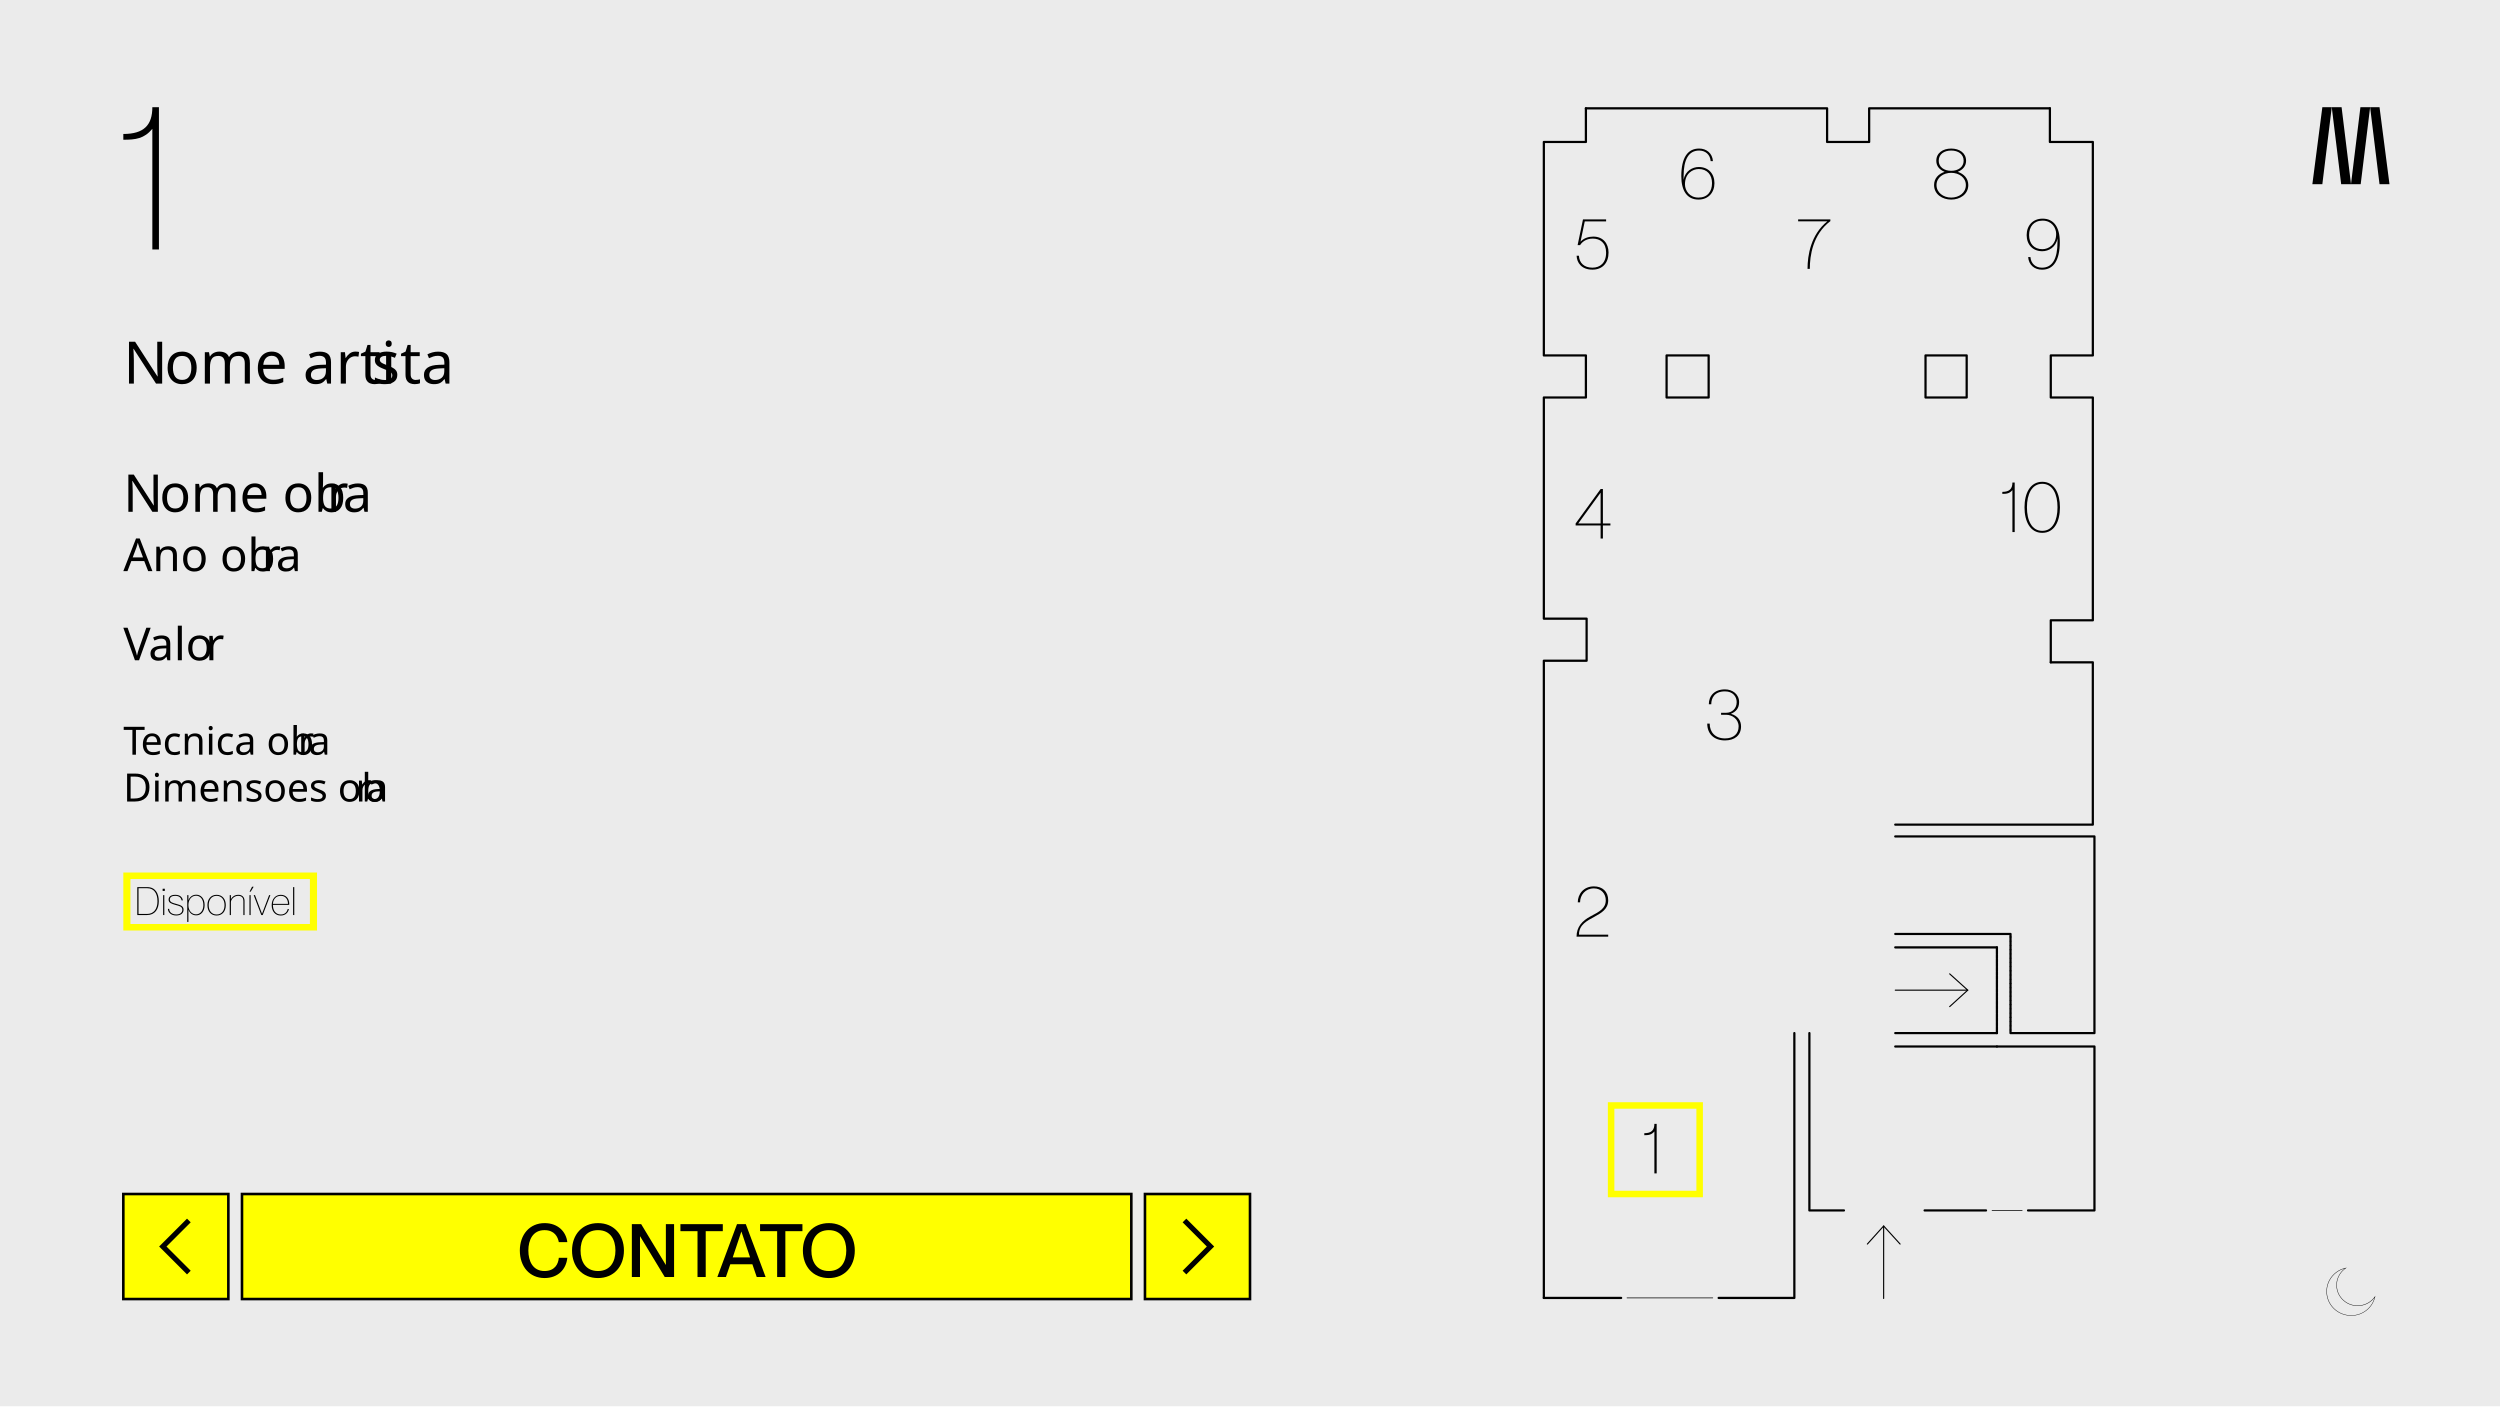
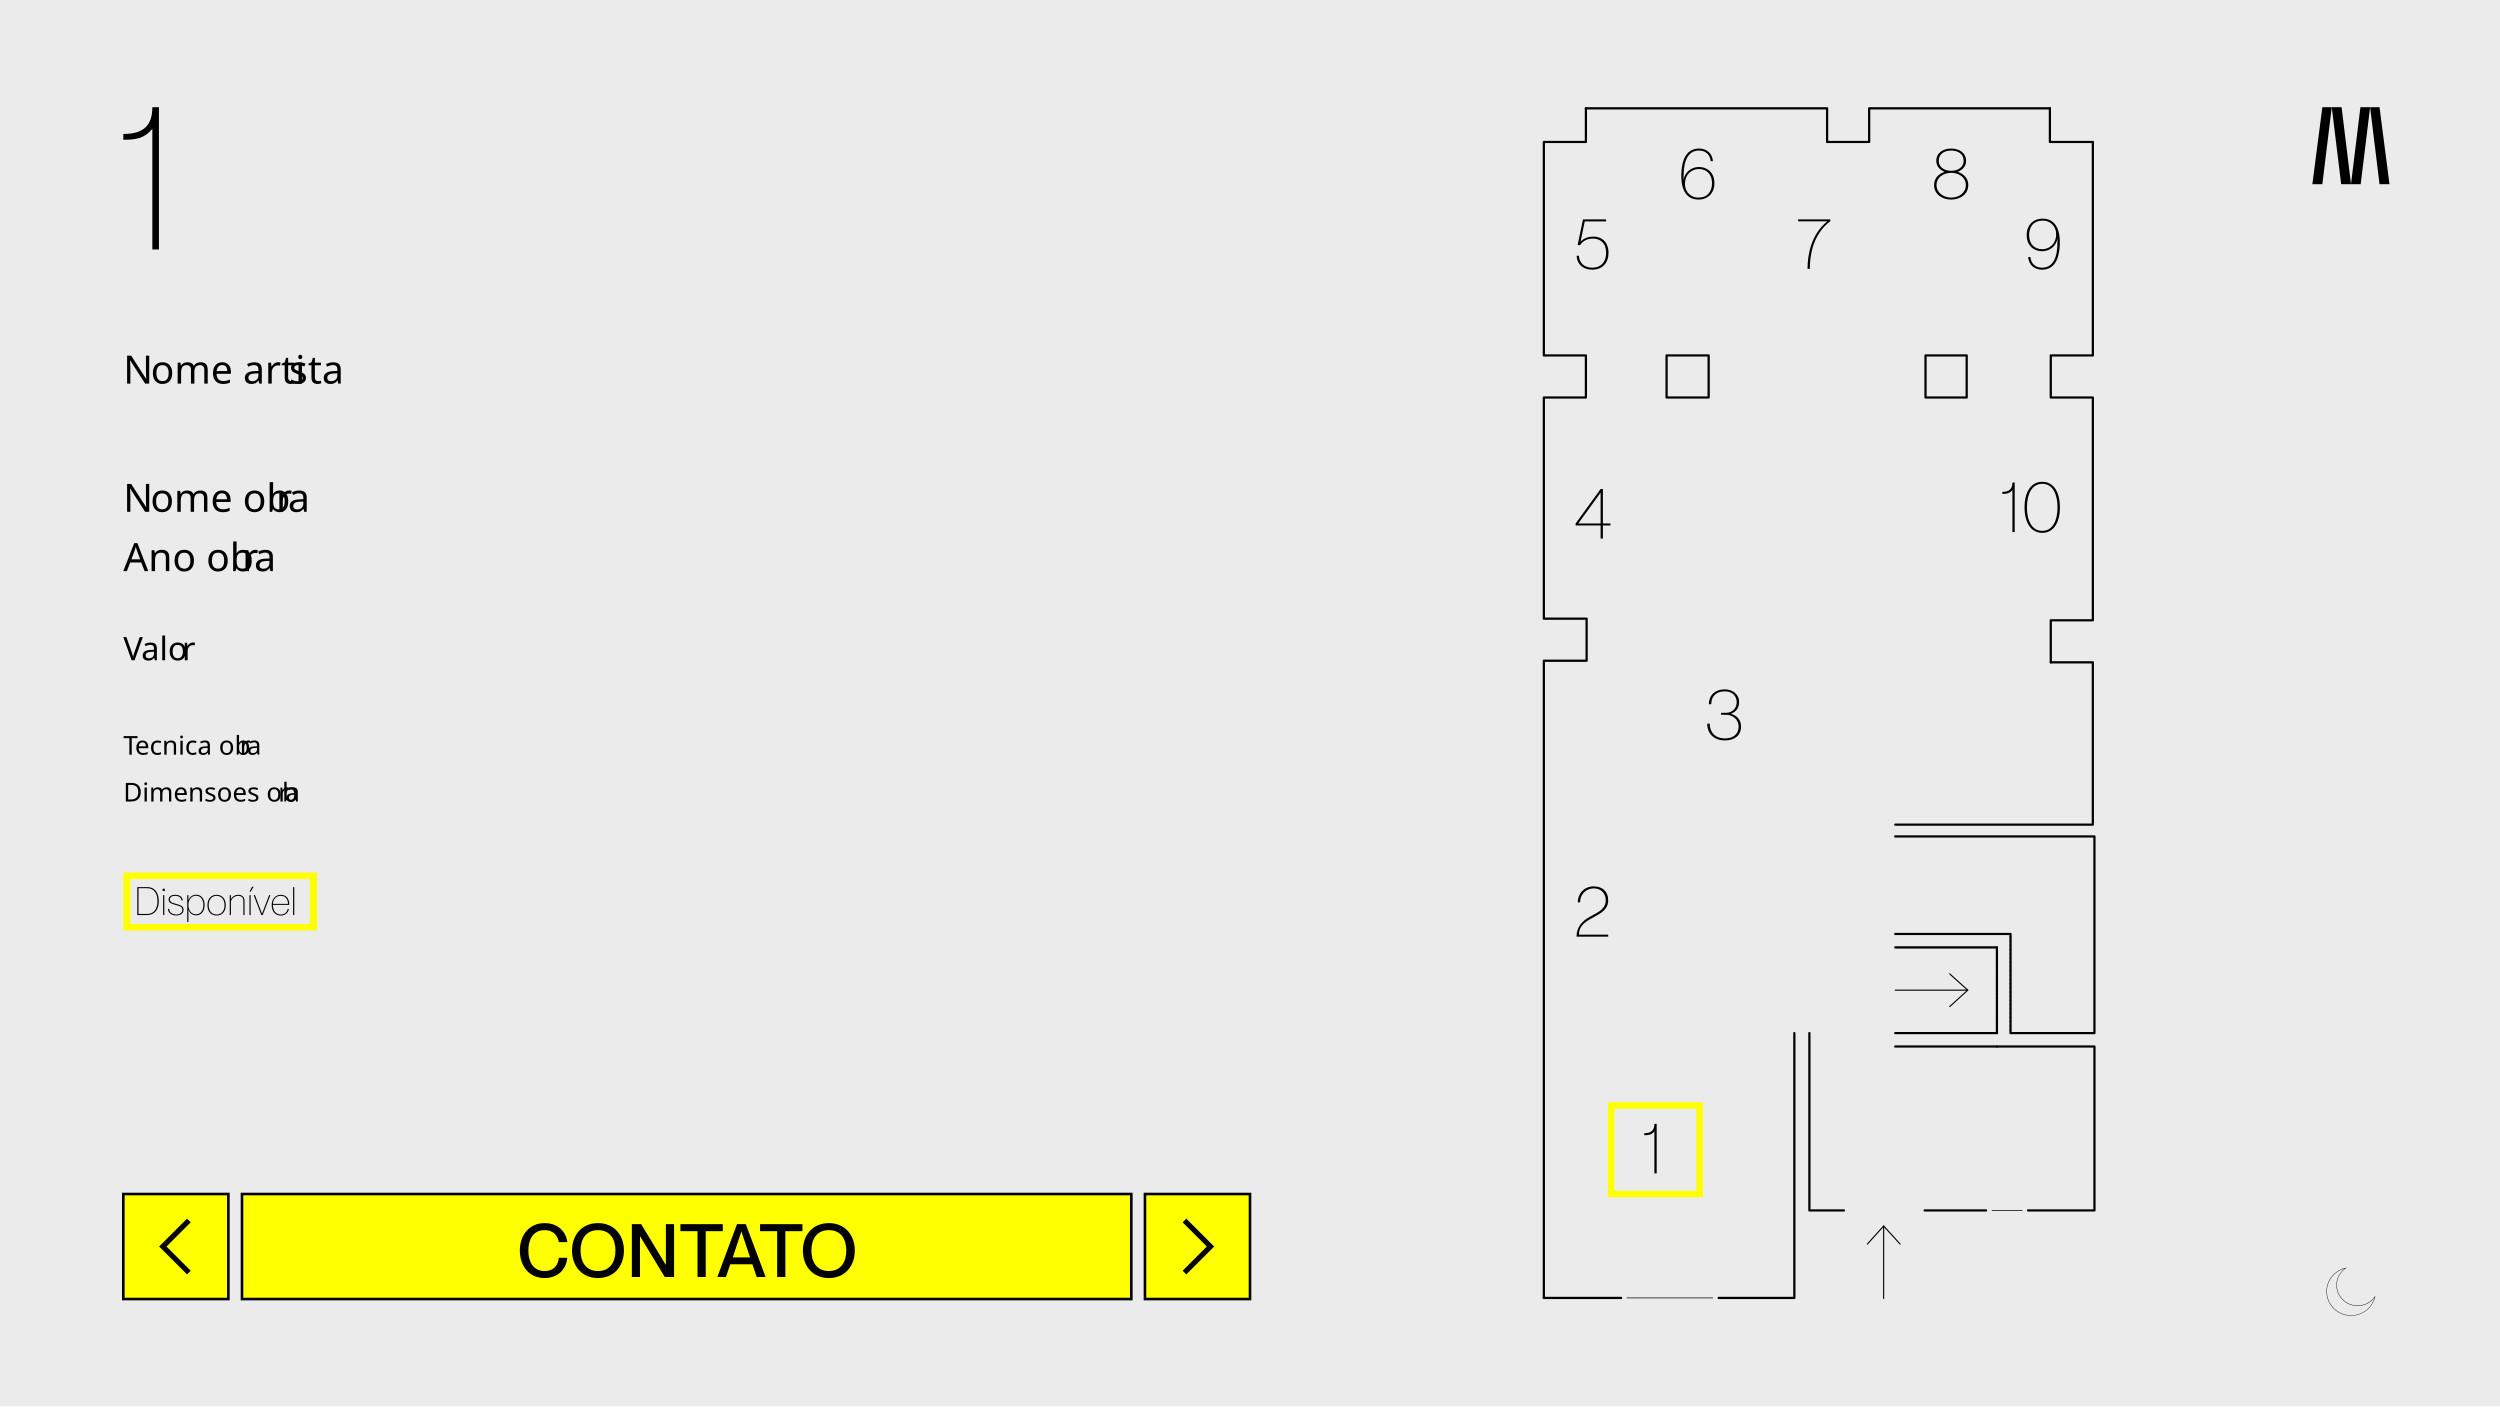
<svg xmlns="http://www.w3.org/2000/svg" id="Camada_1" data-name="Camada 1" viewBox="0 0 1920 1080">
  <defs>
    <style>
      .cls-1 {
+         font-family: PPNeueMontreal-Medium, 'PP Neue Montreal';
+         font-weight: 500;
+       }
+ 
+       .cls-1, .cls-2 {
+         font-size: 30px;
+       }
+ 
+       .cls-3 {
+         letter-spacing: -.07em;
+       }
+ 
+       .cls-4 {
+         font-family: PPNeueMontreal-Thin, 'PP Neue Montreal';
+         font-size: 20px;
+         font-weight: 200;
+       }
+ 
+       .cls-5 {
        letter-spacing: -.02em;
      }

-       .cls-2 {
-         letter-spacing: -.01em;
-       }
- 
-       .cls-3 {
-         font-family: PPNeueMontreal-Medium, 'PP Neue Montreal';
-         font-size: 45px;
-         font-weight: 500;
-       }
- 
-       .cls-4 {
+       .cls-6 {
        letter-spacing: -.12em;
-       }
- 
-       .cls-5 {
-         font-size: 40px;
-       }
- 
-       .cls-5, .cls-6 {
-         font-family: PPNeueMontreal-Book, 'PP Neue Montreal';
      }

      .cls-7 {
        letter-spacing: -.03em;
      }

      .cls-8 {
        letter-spacing: -.02em;
      }

      .cls-9 {
+         font-size: 25px;
+       }
+ 
+       .cls-9, .cls-2 {
+         font-family: PPNeueMontreal-Book, 'PP Neue Montreal';
+       }
+ 
+       .cls-10 {
        stroke-width: 2px;
      }

-       .cls-9, .cls-10 {
+       .cls-10, .cls-11 {
        stroke: #000;
      }

-       .cls-9, .cls-10, .cls-11 {
+       .cls-10, .cls-11, .cls-12 {
        stroke-miterlimit: 10;
      }

-       .cls-9, .cls-12 {
+       .cls-10, .cls-13 {
        fill: #ff0;
-       }
- 
-       .cls-13 {
-         font-family: PPNeueMontreal-Thin, 'PP Neue Montreal';
-         font-size: 30px;
-         font-weight: 200;
      }

      .cls-14 {
        letter-spacing: 0em;
      }

-       .cls-6 {
-         font-size: 35px;
-       }
- 
-       .cls-10 {
+       .cls-15 {
+         letter-spacing: 0em;
+       }
+ 
+       .cls-11 {
        stroke-width: 4px;
      }

-       .cls-10, .cls-11 {
+       .cls-11, .cls-12 {
        fill: none;
      }

-       .cls-15 {
-         letter-spacing: -.07em;
-       }
- 
      .cls-16 {
-         letter-spacing: -.02em;
+         letter-spacing: -.01em;
      }

      .cls-17 {
-         letter-spacing: 0em;
-       }
- 
-       .cls-18 {
        fill: #ebebeb;
      }

-       .cls-19 {
-         letter-spacing: 0em;
-       }
- 
-       .cls-20 {
-         letter-spacing: 0em;
-       }
- 
-       .cls-11 {
+       .cls-12 {
        stroke: #ff0;
        stroke-width: 5px;
      }
    </style>
  </defs>
-   <rect class="cls-18" y="0" width="1920" height="1080" />
-   <text class="cls-5" transform="translate(94.71 393.07)">
-     <tspan class="cls-17" x="0" y="0">N</tspan>
-     <tspan x="27.72" y="0">ome ob</tspan>
-     <tspan class="cls-8" x="156.4" y="0">r</tspan>
-     <tspan x="168.56" y="0">a</tspan>
-   </text>
-   <text class="cls-6" transform="translate(94.71 438.62)">
+   <rect class="cls-17" y="0" width="1920" height="1080" />
+   <text class="cls-2" transform="translate(94.71 393.07)">
+     <tspan class="cls-14" x="0" y="0">N</tspan>
+     <tspan x="20.79" y="0">ome ob</tspan>
+     <tspan class="cls-8" x="117.3" y="0">r</tspan>
+     <tspan x="126.42" y="0">a</tspan>
+   </text>
+   <text class="cls-2" transform="translate(94.71 438.62)">
    <tspan x="0" y="0">Ano ob</tspan>
-     <tspan class="cls-16" x="106.54" y="0">r</tspan>
-     <tspan class="cls-20" x="117.18" y="0">a</tspan>
-   </text>
-   <text class="cls-13" transform="translate(94.71 579.61)">
-     <tspan class="cls-4" x="0" y="0">T</tspan>
-     <tspan x="13.35" y="0">ecnica ob</tspan>
-     <tspan class="cls-7" x="134.07" y="0">r</tspan>
-     <tspan x="142.23" y="0">a</tspan>
-   </text>
-   <text class="cls-13" transform="translate(94.71 615.56)">
+     <tspan class="cls-8" x="91.32" y="0">r</tspan>
+     <tspan x="100.44" y="0">a</tspan>
+   </text>
+   <text class="cls-4" transform="translate(94.71 579.61)">
+     <tspan class="cls-6" x="0" y="0">T</tspan>
+     <tspan x="8.9" y="0">ecnica ob</tspan>
+     <tspan class="cls-7" x="89.38" y="0">r</tspan>
+     <tspan x="94.82" y="0">a</tspan>
+   </text>
+   <text class="cls-4" transform="translate(94.71 615.56)">
    <tspan x="0" y="0">Dimensoes ob</tspan>
-     <tspan class="cls-7" x="178.44" y="0">r</tspan>
-     <tspan x="186.6" y="0">a</tspan>
-   </text>
-   <text class="cls-3" transform="translate(94.71 294.59)">
-     <tspan class="cls-2" x="0" y="0">N</tspan>
-     <tspan x="31.54" y="0">ome arti</tspan>
-     <tspan class="cls-19" x="190.89" y="0">s</tspan>
-     <tspan x="212.58" y="0">ta</tspan>
+     <tspan class="cls-7" x="118.96" y="0">r</tspan>
+     <tspan x="124.4" y="0">a</tspan>
+   </text>
+   <text class="cls-1" transform="translate(94.71 294.59)">
+     <tspan class="cls-16" x="0" y="0">N</tspan>
+     <tspan x="21.03" y="0">ome arti</tspan>
+     <tspan class="cls-15" x="127.26" y="0">s</tspan>
+     <tspan x="141.72" y="0">ta</tspan>
  </text>
  <g>
    <path d="M1607.29,634.17h-151.72c-.47,0-.86-.38-.86-.86s.38-.86.86-.86h150.86v-122.93h-31.44c-.47,0-.86-.38-.86-.86s.38-.86.86-.86h32.29c.47,0,.86.38.86.86v124.65c0,.47-.38.86-.86.86Z" />
    <path d="M1533.63,794.28h-78.06c-.47,0-.86-.38-.86-.86s.38-.86.86-.86h78.06c.47,0,.86.38.86.86s-.38.86-.86.86Z" />
    <path d="M1533.63,804.58h-78.06c-.47,0-.86-.38-.86-.86s.38-.86.86-.86h78.06c.47,0,.86.38.86.86s-.38.86-.86.86Z" />
    <path d="M1510.41,306.13h-31.61c-.47,0-.86-.38-.86-.86v-32.3c0-.47.38-.86.86-.86h31.61c.47,0,.86.38.86.86v32.3c0,.47-.38.86-.86.86ZM1479.66,304.42h29.89v-30.58h-29.89v30.58Z" />
    <path d="M1312.24,306.13h-32.3c-.47,0-.86-.38-.86-.86v-32.3c0-.47.38-.86.86-.86h32.3c.47,0,.86.38.86.86v32.3c0,.47-.38.86-.86.86ZM1280.8,304.42h30.58v-30.58h-30.58v30.58Z" />
    <path d="M1416.13,930.47h-26.52c-.47,0-.86-.38-.86-.86v-136.19c0-.47.38-.86.86-.86s.86.38.86.86v135.33h25.66c.47,0,.86.38.86.86s-.38.86-.86.86Z" />
    <path d="M1378.06,997.67h-58.13c-.47,0-.86-.38-.86-.86s.38-.86.86-.86h57.27v-202.53c0-.47.38-.86.86-.86s.86.38.86.86v203.39c0,.47-.38.86-.86.86Z" />
    <path d="M1245.03,997.67h-59.37c-.47,0-.86-.38-.86-.86s.38-.86.86-.86h59.37c.47,0,.86.38.86.86s-.38.86-.86.86Z" />
    <path d="M1533.63,728.45h-78.06c-.47,0-.86-.38-.86-.86s.38-.86.86-.86h78.06c.47,0,.86.38.86.86s-.38.86-.86.86Z" />
    <path d="M1544.08,720.2c-.47,0-.86-.38-.86-.86v-1.2h-87.64c-.47,0-.86-.38-.86-.86s.38-.86.86-.86h88.5c.47,0,.86.38.86.86v2.06c0,.47-.38.86-.86.86Z" />
    <path d="M1544.08,723.36c-.47,0-.86-.38-.86-.86v-2.61c0-.47.38-.86.86-.86s.86.38.86.86v2.61c0,.47-.38.86-.86.86Z" />
    <path d="M1544.08,726.66c-.47,0-.86-.38-.86-.86v-2.61c0-.47.38-.86.86-.86s.86.38.86.86v2.61c0,.47-.38.86-.86.86Z" />
    <path d="M1544.08,729.96c-.47,0-.86-.38-.86-.86v-2.61c0-.47.38-.86.86-.86s.86.38.86.86v2.61c0,.47-.38.86-.86.86Z" />
    <path d="M1544.08,733.12c-.47,0-.86-.38-.86-.86v-2.61c0-.47.38-.86.86-.86s.86.38.86.86v2.61c0,.47-.38.86-.86.86Z" />
    <path d="M1544.08,736.42c-.47,0-.86-.38-.86-.86v-2.61c0-.47.38-.86.86-.86s.86.38.86.86v2.61c0,.47-.38.86-.86.86Z" />
    <path d="M1544.08,739.58c-.47,0-.86-.38-.86-.86v-2.47c0-.47.38-.86.86-.86s.86.38.86.86v2.47c0,.47-.38.86-.86.86Z" />
    <path d="M1544.08,742.88c-.47,0-.86-.38-.86-.86v-2.61c0-.47.38-.86.86-.86s.86.38.86.86v2.61c0,.47-.38.86-.86.86Z" />
    <path d="M1544.08,746.18c-.47,0-.86-.38-.86-.86v-2.61c0-.47.38-.86.86-.86s.86.38.86.86v2.61c0,.47-.38.86-.86.86Z" />
    <path d="M1544.08,749.34c-.47,0-.86-.38-.86-.86v-2.61c0-.47.38-.86.86-.86s.86.38.86.86v2.61c0,.47-.38.86-.86.86Z" />
    <path d="M1544.08,752.63c-.47,0-.86-.38-.86-.86v-2.61c0-.47.38-.86.86-.86s.86.38.86.86v2.61c0,.47-.38.86-.86.86Z" />
    <path d="M1544.08,755.93c-.47,0-.86-.38-.86-.86v-2.61c0-.47.38-.86.86-.86s.86.38.86.86v2.61c0,.47-.38.86-.86.86Z" />
    <path d="M1544.08,759.09c-.47,0-.86-.38-.86-.86v-2.61c0-.47.38-.86.86-.86s.86.38.86.86v2.61c0,.47-.38.86-.86.86Z" />
    <path d="M1544.08,762.39c-.47,0-.86-.38-.86-.86v-2.61c0-.47.38-.86.86-.86s.86.38.86.86v2.61c0,.47-.38.86-.86.86Z" />
    <path d="M1544.08,765.55c-.47,0-.86-.38-.86-.86v-2.47c0-.47.38-.86.86-.86s.86.38.86.86v2.47c0,.47-.38.86-.86.86Z" />
    <path d="M1544.08,768.85c-.47,0-.86-.38-.86-.86v-2.61c0-.47.38-.86.86-.86s.86.38.86.86v2.61c0,.47-.38.86-.86.86Z" />
    <path d="M1544.08,772.15c-.47,0-.86-.38-.86-.86v-2.61c0-.47.38-.86.86-.86s.86.38.86.86v2.61c0,.47-.38.86-.86.86Z" />
    <path d="M1544.08,775.31c-.47,0-.86-.38-.86-.86v-2.61c0-.47.38-.86.86-.86s.86.38.86.86v2.61c0,.47-.38.86-.86.86Z" />
    <path d="M1544.08,778.61c-.47,0-.86-.38-.86-.86v-2.61c0-.47.38-.86.86-.86s.86.38.86.86v2.61c0,.47-.38.86-.86.86Z" />
    <path d="M1544.08,781.91c-.47,0-.86-.38-.86-.86v-2.61c0-.47.38-.86.86-.86s.86.38.86.86v2.61c0,.47-.38.86-.86.86Z" />
    <path d="M1544.08,785.07c-.47,0-.86-.38-.86-.86v-2.61c0-.47.38-.86.86-.86s.86.38.86.86v2.61c0,.47-.38.86-.86.86Z" />
    <path d="M1544.08,788.37c-.47,0-.86-.38-.86-.86v-2.61c0-.47.38-.86.86-.86s.86.38.86.86v2.61c0,.47-.38.86-.86.86Z" />
    <path d="M1544.08,791.53c-.47,0-.86-.38-.86-.86v-2.47c0-.47.38-.86.86-.86s.86.38.86.86v2.47c0,.47-.38.86-.86.86Z" />
    <path d="M1608.53,794.28h-64.45c-.47,0-.86-.38-.86-.86v-2.06c0-.47.38-.86.86-.86s.86.38.86.86v1.2h62.73v-149.31h-152.1c-.47,0-.86-.38-.86-.86s.38-.86.86-.86h152.96c.47,0,.86.38.86.86v151.03c0,.47-.38.86-.86.86Z" />
    <path d="M1575,509.53c-.47,0-.86-.38-.86-.86v-32.29c0-.47.38-.86.86-.86h31.44v-169.38h-31.44c-.47,0-.86-.38-.86-.86v-32.3c0-.47.38-.86.86-.86h31.44V109.89h-32.12c-.47,0-.86-.38-.86-.86v-25.84c0-.47.38-.86.86-.86s.86.38.86.86v24.98h32.12c.47,0,.86.38.86.86v163.95c0,.47-.38.86-.86.86h-31.44v30.58h31.44c.47,0,.86.38.86.86v171.1c0,.47-.38.86-.86.86h-31.44v31.44c0,.47-.38.86-.86.86Z" />
    <path d="M1608.53,930.47h-50.98c-.47,0-.86-.38-.86-.86s.38-.86.86-.86h50.13v-124.17h-74.04c-.47,0-.86-.38-.86-.86s.38-.86.86-.86h74.9c.47,0,.86.38.86.86v125.88c0,.47-.38.86-.86.86Z" />
    <path d="M1525.25,930.47h-47.14c-.47,0-.86-.38-.86-.86s.38-.86.86-.86h47.14c.47,0,.86.38.86.86s-.38.86-.86.86Z" />
    <path d="M1185.67,997.67c-.47,0-.86-.38-.86-.86v-489.38c0-.47.38-.86.86-.86h31.99v-30.58h-31.99c-.47,0-.86-.38-.86-.86v-169.86c0-.47.38-.86.86-.86h31.44v-30.58h-31.44c-.47,0-.86-.38-.86-.86V109.03c0-.47.38-.86.86-.86h31.44v-24.98c0-.47.38-.86.86-.86s.86.38.86.86v25.84c0,.47-.38.86-.86.86h-31.44v162.23h31.44c.47,0,.86.38.86.86v32.3c0,.47-.38.86-.86.86h-31.44v168.14h31.99c.47,0,.86.38.86.86v32.29c0,.47-.38.86-.86.86h-31.99v488.52c0,.47-.38.86-.86.86Z" />
    <path d="M1435.51,109.89h-32.3c-.47,0-.86-.38-.86-.86v-24.98h-184.39c-.47,0-.86-.38-.86-.86s.38-.86.86-.86h185.25c.47,0,.86.38.86.86v24.98h30.58v-24.98c0-.47.38-.86.86-.86h138.8c.47,0,.86.38.86.86s-.38.86-.86.86h-137.94v24.98c0,.47-.38.86-.86.86Z" />
    <path d="M1270.57,868.93c-2.2,2.64-4.45,2.91-7.75,2.91v-1.54c5.5,0,7.75-2.37,7.75-7.15h1.76v38h-1.76v-32.23Z" />
    <path d="M1210.79,719.34c0-7.42,4.29-12.21,10.89-15.67,6.49-3.41,11.55-5.94,11.55-12.26,0-4.89-3.3-9.13-9.13-9.13-6.43,0-10.61,4.95-10.61,10.72h-1.76c0-6.21,4.4-12.26,12.37-12.26,6.49,0,11,3.9,11,10.67s-5.17,9.68-10.56,12.65c-5.44,2.97-11.88,6.05-11.88,13.64v.11h22.44v1.54h-24.31Z" />
    <path d="M1311.17,555.72h1.87c0,6.6,4.23,11.38,11.77,11.38,6.6,0,10.45-3.52,10.45-9.18s-5.06-8.96-9.35-8.96h-4.12v-1.54h3.9c4.51,0,8.08-3.24,8.08-8.19,0-4.18-2.86-8.25-8.96-8.25-8.08,0-10.56,5.06-10.56,9.9h-1.87c0-6.44,4.23-11.44,12.43-11.44,5.66,0,10.83,3.63,10.83,9.79,0,4.73-2.47,7.37-6.16,8.91v.11c5,1.49,7.64,5,7.64,9.68,0,6.93-5.06,10.72-12.32,10.72-8.25,0-13.64-4.89-13.64-12.92Z" />
    <path d="M1229.27,413.57v-10.01h-19.19v-1.54l19.19-26.45h1.76v26.45h5.77v1.54h-5.77v10.01h-1.76ZM1212.11,402.02h17.16v-23.65l-17.16,23.65Z" />
    <path d="M1210.84,196.39h1.76c.28,5.5,3.96,9.18,10.39,9.18,5.77,0,10.5-3.52,10.5-11.6,0-7.53-4.62-10.72-10.23-10.72s-8.58,3.08-9.73,5h-1.92l4.12-19.74h17.76v1.54h-16.39l-3.24,15.45v.11c2.47-2.75,6.16-3.91,9.79-3.91,7.42,0,11.71,5.23,11.71,12.26,0,7.97-4.67,13.14-12.37,13.14-8.47,0-11.99-5.44-12.15-10.72Z" />
    <path d="M1291.24,135.31c0-14.3,4.95-21.23,13.69-21.23,5.66,0,10.17,3.58,10.61,9.68h-1.76c-.38-5.06-4.01-8.14-8.85-8.14-8.08,0-11.93,6.93-11.93,19.74v2.58h.06c1.21-6.71,6.87-9.68,11.6-9.68,7.37,0,12.04,5.11,12.04,12.37s-4.67,12.65-12.26,12.65c-8.52,0-13.2-6.43-13.2-17.98ZM1314.83,140.64c0-6.38-3.74-10.83-10.17-10.83-4.84,0-10.61,3.52-10.61,11.71,0,4.89,3.52,10.23,10.39,10.23s10.39-4.62,10.39-11.11Z" />
    <path d="M1388.18,206.51c0-10.5,2.53-26.29,15.12-36.46v-.05h-22.33v-1.49h24.75v1.32c-13.58,10.28-15.78,26.62-15.78,36.68h-1.76Z" />
    <path d="M1485.37,142.13c0-5.17,3.36-8.52,7.97-10.12v-.11c-3.52-1.43-6.27-4.12-6.27-8.41,0-5.99,5.06-9.4,11.44-9.4s11.44,3.41,11.44,9.4c0,4.29-2.8,6.98-6.27,8.41v.11c4.57,1.59,7.97,4.95,7.97,10.12,0,7.2-6.49,11.16-13.14,11.16s-13.14-3.96-13.14-11.16ZM1509.78,142.13c0-5.77-5.22-9.4-11.27-9.4s-11.27,3.63-11.27,9.4,5.22,9.62,11.27,9.62,11.27-3.68,11.27-9.62ZM1508.08,123.48c0-5.06-4.12-7.86-9.57-7.86s-9.57,2.8-9.57,7.86c0,4.78,4.12,7.7,9.57,7.7s9.57-2.91,9.57-7.7Z" />
    <path d="M1557.62,197.44h1.76c.38,5.06,4.01,8.14,8.85,8.14,8.08,0,11.93-6.93,11.93-19.74v-2.58h-.05c-1.21,6.71-6.87,9.68-11.6,9.68-7.37,0-12.04-5.11-12.04-12.37s4.67-12.65,12.26-12.65c8.52,0,13.2,6.43,13.2,17.98,0,14.3-4.95,21.23-13.69,21.23-5.66,0-10.17-3.57-10.61-9.68ZM1579.13,179.67c0-4.89-3.52-10.23-10.39-10.23s-10.39,4.62-10.39,11.11,3.74,10.83,10.17,10.83c4.84,0,10.61-3.52,10.61-11.71Z" />
    <g>
      <path d="M1545.53,376.39c-2.2,2.64-4.45,2.91-7.75,2.91v-1.54c5.5,0,7.75-2.37,7.75-7.15h1.76v38h-1.76v-32.23Z" />
      <path d="M1554.82,389.65c0-10.78,4.34-19.63,13.64-19.63s13.58,8.85,13.58,19.63-4.29,19.58-13.58,19.58-13.64-8.8-13.64-19.58ZM1580.17,389.65c0-10.01-3.63-18.09-11.71-18.09s-11.77,8.08-11.77,18.09,3.68,18.04,11.77,18.04,11.71-8.03,11.71-18.04Z" />
    </g>
    <path d="M1533.63,730.23c-.47,0-.86-.38-.86-.86v-1.79c0-.47.38-.86.86-.86s.86.38.86.86v1.79c0,.47-.38.86-.86.86Z" />
    <path d="M1533.63,733.39c-.47,0-.86-.38-.86-.86v-2.61c0-.47.38-.86.86-.86s.86.38.86.86v2.61c0,.47-.38.86-.86.86Z" />
    <path d="M1533.63,736.69c-.47,0-.86-.38-.86-.86v-2.61c0-.47.38-.86.86-.86s.86.38.86.86v2.61c0,.47-.38.86-.86.86Z" />
    <path d="M1533.63,739.99c-.47,0-.86-.38-.86-.86v-2.61c0-.47.38-.86.86-.86s.86.38.86.86v2.61c0,.47-.38.86-.86.86Z" />
    <path d="M1533.63,743.15c-.47,0-.86-.38-.86-.86v-2.61c0-.47.38-.86.86-.86s.86.38.86.86v2.61c0,.47-.38.86-.86.86Z" />
    <path d="M1533.63,746.45c-.47,0-.86-.38-.86-.86v-2.61c0-.47.38-.86.86-.86s.86.38.86.86v2.61c0,.47-.38.86-.86.86Z" />
    <path d="M1533.63,749.61c-.47,0-.86-.38-.86-.86v-2.47c0-.47.38-.86.86-.86s.86.38.86.86v2.47c0,.47-.38.86-.86.86Z" />
    <path d="M1533.63,752.91c-.47,0-.86-.38-.86-.86v-2.61c0-.47.38-.86.86-.86s.86.38.86.86v2.61c0,.47-.38.86-.86.86Z" />
    <path d="M1533.63,756.21c-.47,0-.86-.38-.86-.86v-2.61c0-.47.38-.86.86-.86s.86.38.86.86v2.61c0,.47-.38.86-.86.86Z" />
    <path d="M1533.63,759.37c-.47,0-.86-.38-.86-.86v-2.61c0-.47.38-.86.86-.86s.86.38.86.86v2.61c0,.47-.38.86-.86.86Z" />
    <path d="M1533.63,762.67c-.47,0-.86-.38-.86-.86v-2.61c0-.47.38-.86.86-.86s.86.38.86.86v2.61c0,.47-.38.86-.86.86Z" />
    <path d="M1533.63,765.96c-.47,0-.86-.38-.86-.86v-2.61c0-.47.38-.86.86-.86s.86.38.86.86v2.61c0,.47-.38.86-.86.86Z" />
    <path d="M1533.63,769.13c-.47,0-.86-.38-.86-.86v-2.61c0-.47.38-.86.86-.86s.86.38.86.86v2.61c0,.47-.38.86-.86.86Z" />
    <path d="M1533.63,772.42c-.47,0-.86-.38-.86-.86v-2.61c0-.47.38-.86.86-.86s.86.38.86.86v2.61c0,.47-.38.86-.86.86Z" />
    <path d="M1533.63,775.58c-.47,0-.86-.38-.86-.86v-2.47c0-.47.38-.86.86-.86s.86.38.86.86v2.47c0,.47-.38.86-.86.86Z" />
    <path d="M1533.63,778.88c-.47,0-.86-.38-.86-.86v-2.61c0-.47.38-.86.86-.86s.86.38.86.86v2.61c0,.47-.38.86-.86.86Z" />
    <path d="M1533.63,782.18c-.47,0-.86-.38-.86-.86v-2.61c0-.47.38-.86.86-.86s.86.38.86.86v2.61c0,.47-.38.86-.86.86Z" />
    <path d="M1533.63,785.34c-.47,0-.86-.38-.86-.86v-2.61c0-.47.38-.86.86-.86s.86.38.86.86v2.61c0,.47-.38.86-.86.86Z" />
    <path d="M1533.63,788.64c-.47,0-.86-.38-.86-.86v-2.61c0-.47.38-.86.86-.86s.86.38.86.86v2.61c0,.47-.38.86-.86.86Z" />
    <path d="M1533.63,791.94c-.47,0-.86-.38-.86-.86v-2.61c0-.47.38-.86.86-.86s.86.38.86.86v2.61c0,.47-.38.86-.86.86Z" />
    <path d="M1533.63,794.28c-.47,0-.86-.38-.86-.86v-1.79c0-.47.38-.86.86-.86s.86.38.86.86v1.79c0,.47-.38.86-.86.86Z" />
    <path d="M1511.23,760.86h-55.66c-.24,0-.43-.19-.43-.43s.19-.43.43-.43h54.54l-13.05-11.76c-.18-.16-.19-.43-.03-.61s.43-.19.61-.03l13.88,12.51c.13.12.18.31.11.47-.06.17-.22.28-.4.28Z" />
    <path d="M1497.35,773.51c-.12,0-.23-.05-.32-.14-.16-.18-.15-.45.03-.61l13.88-12.64c.18-.16.45-.15.61.03.16.18.15.45-.03.61l-13.88,12.64c-.08.07-.19.11-.29.11Z" />
    <path d="M1553.01,929.89h-23.09c-.16,0-.29-.13-.29-.29s.13-.29.29-.29h23.09c.16,0,.29.13.29.29s-.13.29-.29.29Z" />
    <path d="M1315.4,997.09h-65.83c-.16,0-.29-.13-.29-.29s.13-.29.29-.29h65.83c.16,0,.29.13.29.29s-.13.29-.29.29Z" />
    <path d="M1446.64,997.65c-.24,0-.43-.19-.43-.43v-54.54l-11.76,13.05c-.16.18-.43.19-.61.03-.18-.16-.19-.43-.03-.61l12.51-13.88c.12-.13.31-.18.47-.11.17.06.28.22.28.4v55.66c0,.24-.19.43-.43.43Z" />
    <path d="M1459.28,955.87c-.12,0-.23-.05-.32-.14l-12.64-13.88c-.16-.18-.15-.45.03-.61.18-.16.45-.15.61.03l12.64,13.88c.16.18.15.45-.03.61-.08.07-.19.11-.29.11Z" />
  </g>
  <path d="M117,98.94c-6.32,7.59-12.81,8.38-22.29,8.38v-4.43c15.81,0,22.29-6.8,22.29-20.56h5.06v109.25h-5.06v-92.65Z" />
-   <rect class="cls-9" x="185.85" y="917" width="683" height="80.67" />
-   <rect class="cls-9" x="94.71" y="917" width="80.67" height="80.67" />
-   <rect class="cls-9" x="879.33" y="917" width="80.67" height="80.67" />
-   <rect class="cls-11" x="1237.33" y="849" width="68" height="68" />
+   <rect class="cls-10" x="185.85" y="917" width="683" height="80.67" />
+   <rect class="cls-10" x="94.71" y="917" width="80.67" height="80.67" />
+   <rect class="cls-10" x="879.33" y="917" width="80.67" height="80.67" />
+   <rect class="cls-12" x="1237.33" y="849" width="68" height="68" />
  <g>
    <path d="M399.23,960.48c0-12.27,7.5-21.13,19.03-21.13,10.17,0,16.47,6.47,17.44,14.6h-6.53c-.74-3.97-3.24-9.2-11.02-9.2-8.97,0-12.38,7.61-12.38,15.67s3.41,15.73,12.38,15.73c7.84,0,10.62-5.23,11.02-10.17h6.53c-.91,9.03-7.27,15.56-17.49,15.56-11.53,0-18.97-8.86-18.97-21.07Z" />
    <path d="M439.32,960.42c0-12.21,7.78-21.07,19.93-21.07s19.93,8.86,19.93,21.07-7.78,21.13-19.93,21.13-19.93-8.92-19.93-21.13ZM472.66,960.42c0-8.35-3.8-15.67-13.4-15.67s-13.4,7.33-13.4,15.67,3.8,15.73,13.4,15.73,13.4-7.38,13.4-15.73Z" />
    <path d="M485.26,980.75v-40.61h7.16l18.86,31.24h.11v-31.24h6.3v40.61h-7.16l-18.91-31.24h-.11v31.24h-6.25Z" />
    <path d="M535.69,980.75v-35.21h-13.12v-5.39h32.54v5.39h-13.12v35.21h-6.3Z" />
    <path d="M550.91,980.75l15.11-40.61h6.76l15.22,40.61h-6.82l-3.35-9.77h-16.98l-3.35,9.77h-6.59ZM562.72,965.7h13.35l-6.64-19.76h-.11l-6.59,19.76Z" />
    <path d="M596.85,980.75v-35.21h-13.12v-5.39h32.54v5.39h-13.12v35.21h-6.3Z" />
    <path d="M616.62,960.42c0-12.21,7.78-21.07,19.93-21.07s19.93,8.86,19.93,21.07-7.78,21.13-19.93,21.13-19.93-8.92-19.93-21.13ZM649.95,960.42c0-8.35-3.8-15.67-13.4-15.67s-13.4,7.33-13.4,15.67,3.8,15.73,13.4,15.73,13.4-7.38,13.4-15.73Z" />
  </g>
-   <polyline class="cls-10" points="145.04 937.33 125.04 957.33 145.04 977.33" />
-   <polyline class="cls-10" points="909.67 937.33 929.67 957.33 909.67 977.33" />
+   <polyline class="cls-11" points="145.04 937.33 125.04 957.33 145.04 977.33" />
+   <polyline class="cls-11" points="909.67 937.33 929.67 957.33 909.67 977.33" />
  <g>
    <polygon points="1783.56 82.33 1776.01 140.61 1775.89 141.45 1783.56 141.45 1790.79 82.33 1783.56 82.33" />
    <polygon points="1790.79 82.33 1798.02 141.45 1805.57 141.45 1798.34 82.33 1790.79 82.33" />
    <polygon points="1812.8 82.33 1805.56 141.45 1813.01 141.45 1820.25 82.33 1812.8 82.33" />
    <polygon points="1820.25 82.33 1827.47 141.45 1835.12 141.45 1827.47 82.33 1820.25 82.33" />
  </g>
  <g>
    <path d="M105.43,702.76v-21.45h7.68c6.21,0,8.85,4.86,8.85,10.83s-2.85,10.62-9.06,10.62h-7.47ZM112.87,701.92c5.19,0,8.07-3.72,8.07-9.78s-2.67-9.99-7.86-9.99h-6.69v19.77h6.48Z" />
    <path d="M124.9,684.23v-1.68h1.68v1.68h-1.68ZM125.29,702.76v-15.3h.9v15.3h-.9Z" />
    <path d="M128.95,697.99h.96c.12,2.61,2.16,4.32,5.52,4.32,2.88,0,4.59-1.41,4.59-3.6,0-2.64-2.52-2.94-5.19-3.72-3.15-.93-5.34-1.56-5.34-4.08,0-2.25,1.77-3.69,5.1-3.69,4.02,0,5.49,2.13,5.85,4.29h-.96c-.36-1.77-1.59-3.51-4.92-3.51-2.25,0-4.11.81-4.11,2.79,0,2.22,2.28,2.7,5.04,3.45,3.27.9,5.49,1.71,5.49,4.41s-2.13,4.44-5.64,4.44c-3.99,0-6.3-2.31-6.39-5.1Z" />
    <path d="M157.15,695.11c0,4.95-2.88,7.89-6.39,7.89-3.15,0-5.1-1.89-6-4.26h-.06v9.33h-.9v-20.61h.9v3.84h.06c.87-2.22,2.85-4.17,6.03-4.17,3.48,0,6.36,2.94,6.36,7.98ZM156.19,695.11c0-4.5-2.34-7.2-5.61-7.2s-5.88,2.7-5.88,7.2,2.73,7.11,5.88,7.11,5.61-2.7,5.61-7.11Z" />
    <path d="M159.31,695.17c0-4.71,2.67-7.95,7.05-7.95s7.05,3.24,7.05,7.95-2.67,7.95-7.05,7.95-7.05-3.24-7.05-7.95ZM172.45,695.17c0-4.11-2.16-7.17-6.09-7.17s-6.09,3.06-6.09,7.17,2.16,7.17,6.09,7.17,6.09-3.06,6.09-7.17Z" />
    <path d="M187.81,691.9v10.86h-.9v-10.86c0-1.86-.78-3.9-4.02-3.9s-5.55,2.88-5.55,4.83v9.93h-.9v-15.3h.9v3h.06c.96-1.68,2.7-3.24,5.7-3.24,2.61,0,4.71,1.56,4.71,4.68Z" />
    <path d="M191.59,702.76v-15.3h.9v15.3h-.9ZM191.65,684.82l1.92-3.81h1.23l-2.28,3.81h-.87Z" />
    <path d="M200.68,702.76l-5.85-15.3h.99l5.4,14.28h.03l5.43-14.28h.96l-5.88,15.3h-1.08Z" />
    <path d="M209.62,694.96v.18c0,3.96,1.98,7.2,6.03,7.2,3.57,0,4.95-2.49,5.31-4.17h.96c-.66,2.67-2.67,4.95-6.3,4.95-4.32,0-6.96-3.24-6.96-7.92s2.82-7.98,7.02-7.98,6.45,3.12,6.45,6.96c0,.27,0,.51-.03.78h-12.48ZM209.62,694.18h11.55c0-3.24-1.68-6.18-5.55-6.18s-5.85,2.91-6,6.18Z" />
    <path d="M225.1,702.76v-21.45h.9v21.45h-.9Z" />
  </g>
-   <path class="cls-12" d="M243.48,714.63H94.71v-44.53h148.77v44.53ZM100.18,709.63h137.83v-34.53H100.18v34.53Z" />
+   <path class="cls-13" d="M243.48,714.63H94.71v-44.53h148.77v44.53ZM100.18,709.63h137.83v-34.53H100.18v34.53Z" />
  <path d="M1805.76,1010.49c-.53,0-1.06-.02-1.6-.07-4.43-.37-8.46-2.16-11.65-5.16-6.01-5.67-7.52-14.72-3.67-21.99,2.6-4.92,7.23-8.4,12.69-9.55l.79-.17-.67.45c-3.91,2.61-6.49,6.91-6.91,11.52-.45,4.97,1.44,9.73,5.19,13.06,3.43,3.05,8.02,4.49,12.6,3.95,4.57-.54,8.7-2.99,11.31-6.73l.45-.64-.17.76c-1.87,8.53-9.61,14.56-18.36,14.56ZM1800.82,974.21c-5.03,1.29-9.26,4.61-11.7,9.21-3.79,7.15-2.3,16.04,3.61,21.62,3.13,2.96,7.09,4.71,11.46,5.08,8.98.75,17.2-5.01,19.45-13.49-2.68,3.46-6.67,5.71-11.07,6.23-4.67.55-9.35-.92-12.85-4.03-3.82-3.4-5.75-8.26-5.29-13.32.4-4.43,2.77-8.6,6.39-11.29Z" />
-   <text class="cls-6" transform="translate(94.71 507.09)">
-     <tspan class="cls-15" x="0" y="0">V</tspan>
-     <tspan class="cls-14" x="19.25" y="0">alo</tspan>
-     <tspan class="cls-1" x="63.1" y="0">r</tspan>
+   <text class="cls-9" transform="translate(94.71 507.09)">
+     <tspan class="cls-3" x="0" y="0">V</tspan>
+     <tspan x="13.75" y="0">alo</tspan>
+     <tspan class="cls-5" x="45.07" y="0">r</tspan>
  </text>
</svg>
